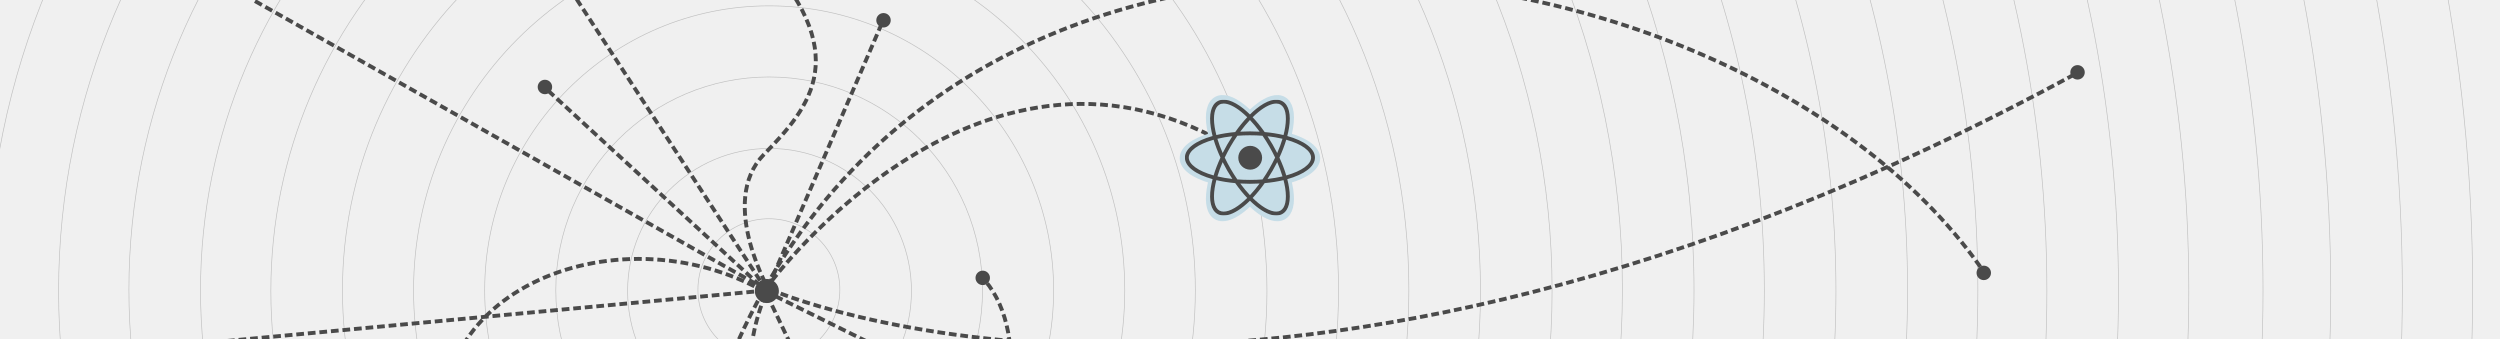
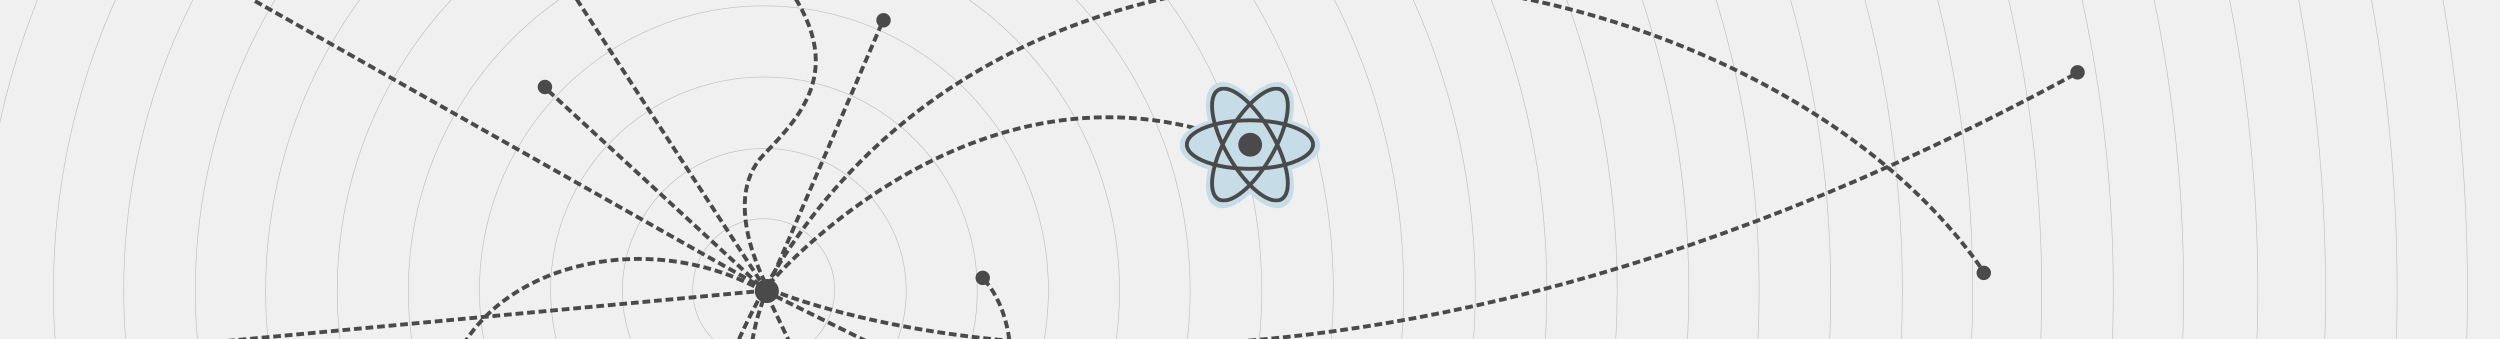
<svg xmlns="http://www.w3.org/2000/svg" xmlns:xlink="http://www.w3.org/1999/xlink" width="1920" height="260" viewBox="0 0 1920 260">
  <defs>
    <path id="a" d="M0 89.516h99.904V.544H0z" />
  </defs>
  <g fill="none" fill-rule="evenodd">
    <g stroke="#4A4A4A" stroke-width="3">
      <path d="M586.756 227.982l93.366-216.696" stroke-dasharray="5.934,2.967" />
      <path d="M588.5 222.5l-395-223" stroke-dasharray="6.053,3.026" />
      <path d="M590.5 225.5l-174-160" stroke-dasharray="5.98,2.99" />
      <path d="M591.83 225.128s-41.065-69.766-5.088-106.584c35.976-36.818 70.344-77.708-5.852-157.754" stroke-dasharray="6,3" />
      <path d="M587.956 223.115L39.5 274.5" stroke-dasharray="5.934,2.967" />
      <path d="M587.5 223.5l144.277 71.463" stroke-dasharray="6.007,3.004" />
      <path d="M684.36 426.394l-96.113-201.667c-114.9-66.686-282.919 1.175-242.025 138.558" stroke-dasharray="5.987,2.994" />
      <path d="M792.316 1270.51l-256.79-919.197C669.982-160.927 1337-68 1525.004 210.895" stroke-dasharray="5.987,2.994" />
-       <path d="M951.712 116.59C756.564-6.003 591.678 217.092 591.678 217.092 539.46 331.63 628.954 405.974 706.092 381.608c77.138-24.366 85.249-125.602 50.599-165.853M588.68 223.03L329.5-174.5" stroke-dasharray="6,3" />
+       <path d="M960 112.602c-205.84-86.68-368.322 104.49-368.322 104.49-52.217 114.539 37.276 188.882 114.414 164.516 77.138-24.366 85.249-125.602 50.599-165.853M588.68 223.03L329.5-174.5" stroke-dasharray="6,3" />
      <path d="M591.308 222.168S975.546 393.516 1595.625 55.834" stroke-dasharray="5.95,2.92" />
    </g>
-     <path d="M684.088 15.574a5.55 5.55 0 1 1-11.102 0 5.55 5.55 0 0 1 11.102 0m845 194a5.55 5.55 0 1 1-11.102 0 5.55 5.55 0 0 1 11.102 0M598.193 223.4a9.25 9.25 0 1 1-18.499 0 9.25 9.25 0 0 1 18.499 0m162.097-9.992a5.55 5.55 0 1 1-11.102 0 5.55 5.55 0 0 1 11.101 0M424.053 66.799a5.55 5.55 0 1 1-11.102 0 5.55 5.55 0 0 1 11.102 0M1601.1 55.55a5.55 5.55 0 1 1-11.102 0 5.55 5.55 0 0 1 11.102 0" fill="#4A4A4A" />
+     <g fill="#4A4A4A">
+       <path d="M684.088 15.574a5.55 5.55 0 1 1-11.102 0 5.55 5.55 0 0 1 11.102 0M1529.088 209.574a5.55 5.55 0 1 1-11.102 0 5.55 5.55 0 0 1 11.102 0M598.193 223.4a9.25 9.25 0 1 1-18.499 0 9.25 9.25 0 0 1 18.499 0M760.29 213.408a5.55 5.55 0 1 1-11.102 0 5.55 5.55 0 0 1 11.101 0M424.053 66.799a5.55 5.55 0 1 1-11.102 0 5.55 5.55 0 0 1 11.102 0M1601.1 55.55a5.55 5.55 0 1 1-11.102 0 5.55 5.55 0 0 1 11.102 0" />
+     </g>
    <g stroke="#4A4A4A" stroke-width=".5" opacity=".3">
-       <path d="M208.012 223.523c0 211.247 171.254 382.5 382.502 382.5 211.249 0 382.498-171.253 382.498-382.5s-171.25-382.5-382.498-382.5-382.502 171.253-382.502 382.5z" />
-       <path d="M263.012 223.023c0 181.148 146.629 328 327.502 328 180.873 0 327.498-146.852 327.498-328s-146.625-328-327.498-328-327.502 146.852-327.502 328z" />
-       <path d="M317.614 222.988c0 150.842 122.269 273.125 273.095 273.125 150.826 0 273.095-122.283 273.095-273.125 0-150.843-122.27-273.125-273.095-273.125-150.826 0-273.095 122.282-273.095 273.125z" />
-       <path d="M372.233 222.988c0 120.674 97.815 218.5 218.475 218.5 120.662 0 218.477-97.826 218.477-218.5 0-120.673-97.815-218.5-218.476-218.5-120.66 0-218.476 97.827-218.476 218.5z" />
-       <path d="M154 223c0 241.347 195.655 437 437.003 437C832.35 660 1028 464.347 1028 223S832.35-214 591.003-214C349.655-214 154-18.347 154 223z" />
-       <path d="M-10 223c0 331.92 269.081 601 601.004 601C922.926 824 1192 554.92 1192 223S922.926-378 591.004-378C259.08-378-10-108.92-10 223z" />
-       <path d="M45 223.5C45 525.321 289.456 770 591.003 770S1137 525.321 1137 223.5 892.55-323 591.003-323C289.456-323 45-78.321 45 223.5z" />
-       <path d="M99 222.5C99 493.946 319.056 714 590.503 714S1082 493.946 1082 222.5 861.95-269 590.503-269 99-48.946 99 222.5z" />
-       <path d="M-65 222.5C-65 584.52 228.482 878 590.504 878S1246 584.52 1246 222.5 952.526-433 590.504-433-65-139.52-65 222.5z" />
-       <path d="M-119 223c0 392.12 317.883 710 710.004 710C983.126 933 1301 615.12 1301 223S983.126-487 591.004-487C198.883-487-119-169.12-119 223z" />
-       <path d="M-174 223c0 422.494 342.284 765 764.505 765C1012.725 988 1355 645.494 1355 223s-342.275-765-764.495-765C168.284-542-174-199.494-174 223z" />
-       <path d="M-229 223.5c0 452.594 366.908 819.5 819.505 819.5C1043.1 1043 1410 676.094 1410 223.5S1043.101-596 590.505-596C137.908-596-229-229.094-229 223.5z" />
-       <path d="M-283 223c0 482.693 391.31 874 874.005 874C1073.701 1097 1465 705.693 1465 223s-391.299-874-873.995-874S-283-259.693-283 223z" />
-       <path d="M-338 222.5c0 512.792 415.71 928.5 928.506 928.5C1103.3 1151 1519 735.292 1519 222.5c0-512.792-415.7-928.5-928.494-928.5C77.71-706-338-290.292-338 222.5z" />
-       <path d="M-444 223.5C-444 798.148 19.616 1264 591.506 1264 1163.396 1264 1627 798.148 1627 223.5S1163.396-817 591.506-817C19.616-817-444-351.148-444 223.5z" />
-       <path d="M-390 223.5c0 544.272 439.216 985.5 981.006 985.5S1572 767.772 1572 223.5c0-544.272-439.204-985.5-980.994-985.5S-390-320.772-390 223.5z" />
-       <path d="M590.709 386.863c90.495 0 163.857-73.37 163.857-163.875S681.204 59.113 590.709 59.113s-163.857 73.37-163.857 163.875 73.362 163.875 163.857 163.875z" />
-       <path d="M536 222.5c0 30.1 24.4 54.5 54.5 54.5s54.5-24.4 54.5-54.5-24.4-54.5-54.5-54.5-54.5 24.4-54.5 54.5z" />
-       <path d="M482 223.5c0 60.475 48.802 109.5 109 109.5 60.2 0 109-49.025 109-109.5S651.2 114 591 114c-60.198 0-109 49.025-109 109.5z" />
-       <path d="M-771 224c0 756.072 610.022 1369 1362.508 1369C1343.995 1593 1954 980.072 1954 224S1343.995-1145 591.508-1145C-160.978-1145-771-532.072-771 224z" />
-       <path d="M-717 223c0 725.696 585.62 1314 1308.008 1314C1313.395 1537 1899 948.696 1899 223S1313.395-1091 591.008-1091-717-502.696-717 223z" />
-       <path d="M-662 223.5C-662 919.097-100.78 1483 591.507 1483 1283.795 1483 1845 919.097 1845 223.5S1283.795-1036 591.507-1036C-100.78-1036-662-472.097-662 223.5z" />
-       <path d="M-608 223.5C-608 888.722-71.18 1428 591.007 1428 1253.195 1428 1790 888.722 1790 223.5S1253.195-981 591.007-981-608-441.722-608 223.5z" />
-       <path d="M-556 223c0 633.466 513.537 1147 1147.007 1147S1738 856.466 1738 223 1224.476-924 591.007-924C-42.463-924-556-410.466-556 223z" />
-       <path d="M-499 223c0 604.747 488.017 1095 1090.007 1095C1192.996 1318 1681 827.747 1681 223c0-604.747-488.004-1095-1089.993-1095C-10.983-872-499-381.747-499 223z" />
+       <path d="M204.012 223.523c0 211.247 171.254 382.5 382.502 382.5 211.249 0 382.498-171.253 382.498-382.5s-171.25-382.5-382.498-382.5-382.502 171.253-382.502 382.5z" />
+       <path d="M259.012 223.023c0 181.148 146.629 328 327.502 328 180.873 0 327.498-146.852 327.498-328s-146.625-328-327.498-328-327.502 146.852-327.502 328z" />
+       <path d="M313.614 222.988c0 150.842 122.269 273.125 273.095 273.125 150.826 0 273.095-122.283 273.095-273.125 0-150.843-122.27-273.125-273.095-273.125-150.826 0-273.095 122.282-273.095 273.125z" />
+       <path d="M368.233 222.988c0 120.674 97.815 218.5 218.475 218.5 120.662 0 218.477-97.826 218.477-218.5 0-120.673-97.815-218.5-218.476-218.5-120.66 0-218.476 97.827-218.476 218.5z" />
+       <path d="M150 223c0 241.347 195.655 437 437.003 437C828.35 660 1024 464.347 1024 223S828.35-214 587.003-214C345.655-214 150-18.347 150 223z" />
+       <path d="M-14 223c0 331.92 269.081 601 601.004 601C918.926 824 1188 554.92 1188 223S918.926-378 587.004-378C255.08-378-14-108.92-14 223z" />
+       <path d="M41 223.5C41 525.321 285.456 770 587.003 770S1133 525.321 1133 223.5 888.55-323 587.003-323C285.456-323 41-78.321 41 223.5z" />
+       <path d="M95 222.5C95 493.946 315.056 714 586.503 714S1078 493.946 1078 222.5 857.95-269 586.503-269 95-48.946 95 222.5z" />
+       <path d="M-69 222.5C-69 584.52 224.482 878 586.504 878S1242 584.52 1242 222.5 948.526-433 586.504-433-69-139.52-69 222.5z" />
+       <path d="M-123 223c0 392.12 317.883 710 710.004 710C979.126 933 1297 615.12 1297 223S979.126-487 587.004-487C194.883-487-123-169.12-123 223z" />
+       <path d="M-178 223c0 422.494 342.284 765 764.505 765C1008.725 988 1351 645.494 1351 223s-342.275-765-764.495-765C164.284-542-178-199.494-178 223z" />
+       <path d="M-233 223.5c0 452.594 366.908 819.5 819.505 819.5C1039.1 1043 1406 676.094 1406 223.5S1039.101-596 586.505-596C133.908-596-233-229.094-233 223.5z" />
+       <path d="M-287 223c0 482.693 391.31 874 874.005 874C1069.701 1097 1461 705.693 1461 223s-391.299-874-873.995-874S-287-259.693-287 223z" />
+       <path d="M-342 222.5c0 512.792 415.71 928.5 928.506 928.5C1099.3 1151 1515 735.292 1515 222.5c0-512.792-415.7-928.5-928.494-928.5C73.71-706-342-290.292-342 222.5z" />
+       <path d="M-448 223.5C-448 798.148 15.616 1264 587.506 1264 1159.396 1264 1623 798.148 1623 223.5S1159.396-817 587.506-817C15.616-817-448-351.148-448 223.5z" />
+       <path d="M-394 223.5c0 544.272 439.216 985.5 981.006 985.5S1568 767.772 1568 223.5c0-544.272-439.204-985.5-980.994-985.5S-394-320.772-394 223.5z" />
+       <path d="M586.709 386.863c90.495 0 163.857-73.37 163.857-163.875S677.204 59.113 586.709 59.113s-163.857 73.37-163.857 163.875 73.362 163.875 163.857 163.875z" />
+       <path d="M532 222.5c0 30.1 24.4 54.5 54.5 54.5s54.5-24.4 54.5-54.5-24.4-54.5-54.5-54.5-54.5 24.4-54.5 54.5z" />
+       <path d="M478 223.5c0 60.475 48.802 109.5 109 109.5 60.2 0 109-49.025 109-109.5S647.2 114 587 114c-60.198 0-109 49.025-109 109.5z" />
+       <path d="M-775 224c0 756.072 610.022 1369 1362.508 1369C1339.995 1593 1950 980.072 1950 224S1339.995-1145 587.508-1145C-164.978-1145-775-532.072-775 224z" />
+       <path d="M-721 223c0 725.696 585.62 1314 1308.008 1314C1309.395 1537 1895 948.696 1895 223S1309.395-1091 587.008-1091-721-502.696-721 223z" />
+       <path d="M-666 223.5C-666 919.097-104.78 1483 587.507 1483 1279.795 1483 1841 919.097 1841 223.5S1279.795-1036 587.507-1036C-104.78-1036-666-472.097-666 223.5z" />
+       <path d="M-612 223.5C-612 888.722-75.18 1428 587.007 1428 1249.195 1428 1786 888.722 1786 223.5S1249.195-981 587.007-981-612-441.722-612 223.5z" />
+       <path d="M-560 223c0 633.466 513.537 1147 1147.007 1147S1734 856.466 1734 223 1220.476-924 587.007-924C-46.463-924-560-410.466-560 223z" />
+       <path d="M-503 223c0 604.747 488.017 1095 1090.007 1095C1188.996 1318 1677 827.747 1677 223c0-604.747-488.004-1095-1089.993-1095C-14.983-872-503-381.747-503 223z" />
    </g>
-     <path d="M1011.9 121.452c0-7.254-8.665-13.536-22.122-17.294a70.87 70.87 0 0 0 1.382-6.578c1.699-10.793-.16-18.357-5.235-21.3-5.075-2.94-12.528-.775-20.99 6.099a69.86 69.86 0 0 0-4.984 4.494 70.05 70.05 0 0 0-4.986-4.494c-8.46-6.874-15.917-9.04-20.99-6.098-5.074 2.942-6.934 10.506-5.235 21.3a70.22 70.22 0 0 0 1.383 6.577C916.666 107.916 908 114.198 908 121.452c0 7.254 8.666 13.536 22.123 17.294a70.22 70.22 0 0 0-1.383 6.578c-1.699 10.794.16 18.357 5.235 21.3 1.478.856 3.158 1.28 5.007 1.28 4.495 0 9.986-2.506 15.983-7.379a70.05 70.05 0 0 0 4.986-4.494 69.86 69.86 0 0 0 4.984 4.494c5.997 4.873 11.487 7.379 15.984 7.379 1.848 0 3.529-.424 5.006-1.28 5.075-2.943 6.934-10.506 5.235-21.3a70.478 70.478 0 0 0-1.382-6.578c13.457-3.758 22.122-10.04 22.122-17.294" fill="#C6DDE7" />
-     <path d="M1011.9 121.452c0-7.254-8.665-13.536-22.122-17.294a70.87 70.87 0 0 0 1.382-6.578c1.699-10.793-.16-18.357-5.235-21.3-5.075-2.94-12.528-.775-20.99 6.099a69.86 69.86 0 0 0-4.984 4.494 70.05 70.05 0 0 0-4.986-4.494c-8.46-6.874-15.917-9.04-20.99-6.098-5.074 2.942-6.934 10.506-5.235 21.3a70.22 70.22 0 0 0 1.383 6.577C916.666 107.916 908 114.198 908 121.452c0 7.254 8.666 13.536 22.123 17.294a70.22 70.22 0 0 0-1.383 6.578c-1.699 10.794.16 18.357 5.235 21.3 1.478.856 3.158 1.28 5.007 1.28 4.495 0 9.986-2.506 15.983-7.379a70.05 70.05 0 0 0 4.986-4.494 69.86 69.86 0 0 0 4.984 4.494c5.997 4.873 11.487 7.379 15.984 7.379 1.848 0 3.529-.424 5.006-1.28 5.075-2.943 6.934-10.506 5.235-21.3a70.478 70.478 0 0 0-1.382-6.578c13.457-3.758 22.122-10.04 22.122-17.294z" stroke="#C6DDE7" stroke-width="4" />
-     <g transform="translate(910 76)">
-       <mask id="b" fill="#fff">
-         <use xlink:href="#a" />
-       </mask>
-       <path d="M99.904 45.03c0-6.946-8.332-12.962-21.272-16.562a67.259 67.259 0 0 0 1.33-6.299c1.633-10.337-.155-17.58-5.034-20.398-4.88-2.816-12.047-.743-20.183 5.84a67.08 67.08 0 0 0-4.793 4.304 67.263 67.263 0 0 0-4.793-4.304c-8.136-6.583-15.305-8.658-20.183-5.84-4.88 2.818-6.667 10.061-5.033 20.398a67.16 67.16 0 0 0 1.329 6.3C8.332 32.067 0 38.083 0 45.03c0 6.946 8.332 12.962 21.272 16.562a67.259 67.259 0 0 0-1.33 6.299c-1.633 10.337.155 17.58 5.034 20.398 1.421.82 3.037 1.226 4.814 1.226 4.323 0 9.603-2.4 15.369-7.066a67.263 67.263 0 0 0 4.793-4.304 67.08 67.08 0 0 0 4.793 4.304c5.766 4.666 11.045 7.066 15.37 7.066 1.776 0 3.392-.406 4.813-1.226 4.88-2.818 6.667-10.061 5.033-20.398a67.259 67.259 0 0 0-1.329-6.3c12.94-3.599 21.272-9.615 21.272-16.561M56.617 9.924c5.186-4.197 9.893-6.4 13.482-6.4 1.26 0 2.384.271 3.341.824 3.684 2.126 4.99 8.453 3.583 17.358a64.395 64.395 0 0 1-1.27 6.017c-4.411-1.051-9.283-1.834-14.485-2.301-2.96-4.203-6.071-8.037-9.234-11.383a64.052 64.052 0 0 1 4.583-4.115M64.793 53.6a123.959 123.959 0 0 1-5.169 8.2c-3.082.239-6.309.368-9.672.368-3.363 0-6.59-.13-9.672-.367a123.959 123.959 0 0 1-5.17-8.201 123.83 123.83 0 0 1-4.513-8.57 123.83 123.83 0 0 1 4.513-8.569 124.17 124.17 0 0 1 5.17-8.2 125.65 125.65 0 0 1 9.672-.368c3.363 0 6.59.13 9.672.367a124.17 124.17 0 0 1 5.17 8.201 123.83 123.83 0 0 1 4.513 8.57 123.83 123.83 0 0 1-4.514 8.569m6.112-5.07c1.632 3.735 2.992 7.413 4.051 10.952-3.494.83-7.346 1.495-11.504 1.957a128.572 128.572 0 0 0 7.453-12.908M49.952 73.897c-2.53-2.684-5.03-5.694-7.445-8.968a128.904 128.904 0 0 0 14.89 0c-2.415 3.274-4.914 6.284-7.445 8.968m-13.5-12.458c-4.158-.462-8.01-1.128-11.504-1.957 1.06-3.54 2.419-7.217 4.05-10.951a128.13 128.13 0 0 0 7.453 12.908M28.998 41.53c-1.631-3.735-2.99-7.413-4.05-10.952 3.495-.83 7.346-1.494 11.503-1.957a128.572 128.572 0 0 0-7.453 12.909m20.954-25.367c2.53 2.684 5.03 5.694 7.445 8.968a128.897 128.897 0 0 0-14.89 0c2.415-3.274 4.915-6.284 7.445-8.968m17.418 18.81a128.572 128.572 0 0 0-3.918-6.351c4.158.462 8.01 1.127 11.504 1.956-1.06 3.54-2.42 7.217-4.05 10.952a128.13 128.13 0 0 0-3.536-6.557M22.881 21.706C21.474 12.8 22.78 6.474 26.464 4.348c.958-.553 2.08-.825 3.34-.825 3.59 0 8.297 2.205 13.483 6.401a64.235 64.235 0 0 1 4.584 4.115c-3.164 3.346-6.275 7.18-9.236 11.383-5.2.467-10.073 1.25-14.484 2.301a64.384 64.384 0 0 1-1.27-6.017M2.976 45.03c0-5.078 7.112-10.371 19.09-13.708 1.319 4.418 3.085 9.036 5.248 13.708-2.163 4.671-3.93 9.29-5.247 13.708-11.98-3.337-19.091-8.631-19.091-13.708m40.31 35.106c-7.007 5.671-13.138 7.705-16.822 5.576-3.684-2.126-4.99-8.453-3.583-17.357.306-1.936.736-3.95 1.27-6.018 4.41 1.051 9.284 1.834 14.484 2.301 2.96 4.203 6.072 8.038 9.236 11.383a64.235 64.235 0 0 1-4.584 4.115m33.736-11.781c1.407 8.904.101 15.231-3.583 17.357-3.683 2.127-9.815.094-16.823-5.576a64.052 64.052 0 0 1-4.583-4.115c3.163-3.345 6.274-7.18 9.234-11.383 5.202-.467 10.074-1.25 14.485-2.301a64.395 64.395 0 0 1 1.27 6.018m.814-9.617c-1.317-4.419-3.085-9.037-5.246-13.708 2.161-4.672 3.929-9.29 5.246-13.708 11.979 3.337 19.092 8.63 19.092 13.708 0 5.077-7.113 10.37-19.092 13.708" fill="#4A4A4A" mask="url(#b)" />
+     <g>
+       <path d="M1011.9 111.452c0-7.254-8.665-13.536-22.122-17.294.58-2.26 1.049-4.46 1.382-6.578 1.699-10.793-.16-18.357-5.235-21.3-5.075-2.94-12.528-.775-20.99 6.099a69.86 69.86 0 0 0-4.984 4.494 70.05 70.05 0 0 0-4.986-4.494c-8.46-6.874-15.917-9.04-20.99-6.098-5.074 2.942-6.934 10.506-5.235 21.3a70.22 70.22 0 0 0 1.383 6.577C916.666 97.916 908 104.198 908 111.452c0 7.254 8.666 13.536 22.123 17.294a70.22 70.22 0 0 0-1.383 6.578c-1.699 10.794.16 18.357 5.235 21.3 1.478.856 3.158 1.28 5.007 1.28 4.495 0 9.986-2.506 15.983-7.379a70.05 70.05 0 0 0 4.986-4.494 69.86 69.86 0 0 0 4.984 4.494c5.997 4.873 11.487 7.379 15.984 7.379 1.848 0 3.529-.424 5.006-1.28 5.075-2.943 6.934-10.506 5.235-21.3a70.478 70.478 0 0 0-1.382-6.578c13.457-3.758 22.122-10.04 22.122-17.294" fill="#C6DDE7" />
+       <path d="M1011.9 111.452c0-7.254-8.665-13.536-22.122-17.294.58-2.26 1.049-4.46 1.382-6.578 1.699-10.793-.16-18.357-5.235-21.3-5.075-2.94-12.528-.775-20.99 6.099a69.86 69.86 0 0 0-4.984 4.494 70.05 70.05 0 0 0-4.986-4.494c-8.46-6.874-15.917-9.04-20.99-6.098-5.074 2.942-6.934 10.506-5.235 21.3a70.22 70.22 0 0 0 1.383 6.577C916.666 97.916 908 104.198 908 111.452c0 7.254 8.666 13.536 22.123 17.294a70.22 70.22 0 0 0-1.383 6.578c-1.699 10.794.16 18.357 5.235 21.3 1.478.856 3.158 1.28 5.007 1.28 4.495 0 9.986-2.506 15.983-7.379a70.05 70.05 0 0 0 4.986-4.494 69.86 69.86 0 0 0 4.984 4.494c5.997 4.873 11.487 7.379 15.984 7.379 1.848 0 3.529-.424 5.006-1.28 5.075-2.943 6.934-10.506 5.235-21.3a70.478 70.478 0 0 0-1.382-6.578c13.457-3.758 22.122-10.04 22.122-17.294z" stroke="#C6DDE7" stroke-width="4" />
+       <g transform="translate(910 66)">
+         <mask id="b" fill="#fff">
+           <use xlink:href="#a" />
+         </mask>
+         <path d="M99.904 45.03c0-6.946-8.332-12.962-21.272-16.562a67.259 67.259 0 0 0 1.33-6.299c1.633-10.337-.155-17.58-5.034-20.398-4.88-2.816-12.047-.743-20.183 5.84a67.08 67.08 0 0 0-4.793 4.304 67.263 67.263 0 0 0-4.793-4.304c-8.136-6.583-15.305-8.658-20.183-5.84-4.88 2.818-6.667 10.061-5.033 20.398.32 2.028.77 4.136 1.329 6.3C8.332 32.067 0 38.083 0 45.03c0 6.946 8.332 12.962 21.272 16.562a67.259 67.259 0 0 0-1.33 6.299c-1.633 10.337.155 17.58 5.034 20.398 1.421.82 3.037 1.226 4.814 1.226 4.323 0 9.603-2.4 15.369-7.066a67.263 67.263 0 0 0 4.793-4.304 67.08 67.08 0 0 0 4.793 4.304c5.766 4.666 11.045 7.066 15.37 7.066 1.776 0 3.392-.406 4.813-1.226 4.88-2.818 6.667-10.061 5.033-20.398a67.259 67.259 0 0 0-1.329-6.3c12.94-3.599 21.272-9.615 21.272-16.561M56.617 9.924c5.186-4.197 9.893-6.4 13.482-6.4 1.26 0 2.384.271 3.341.824 3.684 2.126 4.99 8.453 3.583 17.358a64.395 64.395 0 0 1-1.27 6.017c-4.411-1.051-9.283-1.834-14.485-2.301-2.96-4.203-6.071-8.037-9.234-11.383a64.052 64.052 0 0 1 4.583-4.115M64.793 53.6a123.959 123.959 0 0 1-5.169 8.2c-3.082.239-6.309.368-9.672.368-3.363 0-6.59-.13-9.672-.367a123.959 123.959 0 0 1-5.17-8.201 123.83 123.83 0 0 1-4.513-8.57 123.83 123.83 0 0 1 4.513-8.569 124.17 124.17 0 0 1 5.17-8.2c3.082-.238 6.309-.368 9.672-.368 3.363 0 6.59.13 9.672.367a124.17 124.17 0 0 1 5.17 8.201 123.83 123.83 0 0 1 4.513 8.57 123.83 123.83 0 0 1-4.514 8.569m6.112-5.07c1.632 3.735 2.992 7.413 4.051 10.952-3.494.83-7.346 1.495-11.504 1.957a128.572 128.572 0 0 0 7.453-12.908M49.952 73.897c-2.53-2.684-5.03-5.694-7.445-8.968a128.904 128.904 0 0 0 14.89 0c-2.415 3.274-4.914 6.284-7.445 8.968m-13.5-12.458c-4.158-.462-8.01-1.128-11.504-1.957 1.06-3.54 2.419-7.217 4.05-10.951a128.13 128.13 0 0 0 7.453 12.908M28.998 41.53c-1.631-3.735-2.99-7.413-4.05-10.952 3.495-.83 7.346-1.494 11.503-1.957a128.572 128.572 0 0 0-7.453 12.909m20.954-25.367c2.53 2.684 5.03 5.694 7.445 8.968a128.897 128.897 0 0 0-14.89 0c2.415-3.274 4.915-6.284 7.445-8.968m17.418 18.81a128.572 128.572 0 0 0-3.918-6.351c4.158.462 8.01 1.127 11.504 1.956-1.06 3.54-2.42 7.217-4.05 10.952a128.13 128.13 0 0 0-3.536-6.557M22.881 21.706C21.474 12.8 22.78 6.474 26.464 4.348c.958-.553 2.08-.825 3.34-.825 3.59 0 8.297 2.205 13.483 6.401a64.235 64.235 0 0 1 4.584 4.115c-3.164 3.346-6.275 7.18-9.236 11.383-5.2.467-10.073 1.25-14.484 2.301a64.384 64.384 0 0 1-1.27-6.017M2.976 45.03c0-5.078 7.112-10.371 19.09-13.708 1.319 4.418 3.085 9.036 5.248 13.708-2.163 4.671-3.93 9.29-5.247 13.708-11.98-3.337-19.091-8.631-19.091-13.708m40.31 35.106c-7.007 5.671-13.138 7.705-16.822 5.576-3.684-2.126-4.99-8.453-3.583-17.357.306-1.936.736-3.95 1.27-6.018 4.41 1.051 9.284 1.834 14.484 2.301 2.96 4.203 6.072 8.038 9.236 11.383a64.235 64.235 0 0 1-4.584 4.115m33.736-11.781c1.407 8.904.101 15.231-3.583 17.357-3.683 2.127-9.815.094-16.823-5.576a64.052 64.052 0 0 1-4.583-4.115c3.163-3.345 6.274-7.18 9.234-11.383 5.202-.467 10.074-1.25 14.485-2.301a64.395 64.395 0 0 1 1.27 6.018m.814-9.617c-1.317-4.419-3.085-9.037-5.246-13.708 2.161-4.672 3.929-9.29 5.246-13.708 11.979 3.337 19.092 8.63 19.092 13.708 0 5.077-7.113 10.37-19.092 13.708" fill="#4A4A4A" mask="url(#b)" />
+       </g>
+       <path d="M960.152 102a9.152 9.152 0 1 0 0 18.304 9.152 9.152 0 0 0 0-18.304" fill="#4A4A4A" />
    </g>
-     <path d="M960.152 112a9.152 9.152 0 1 0 0 18.304 9.152 9.152 0 0 0 0-18.304" fill="#4A4A4A" />
  </g>
</svg>
